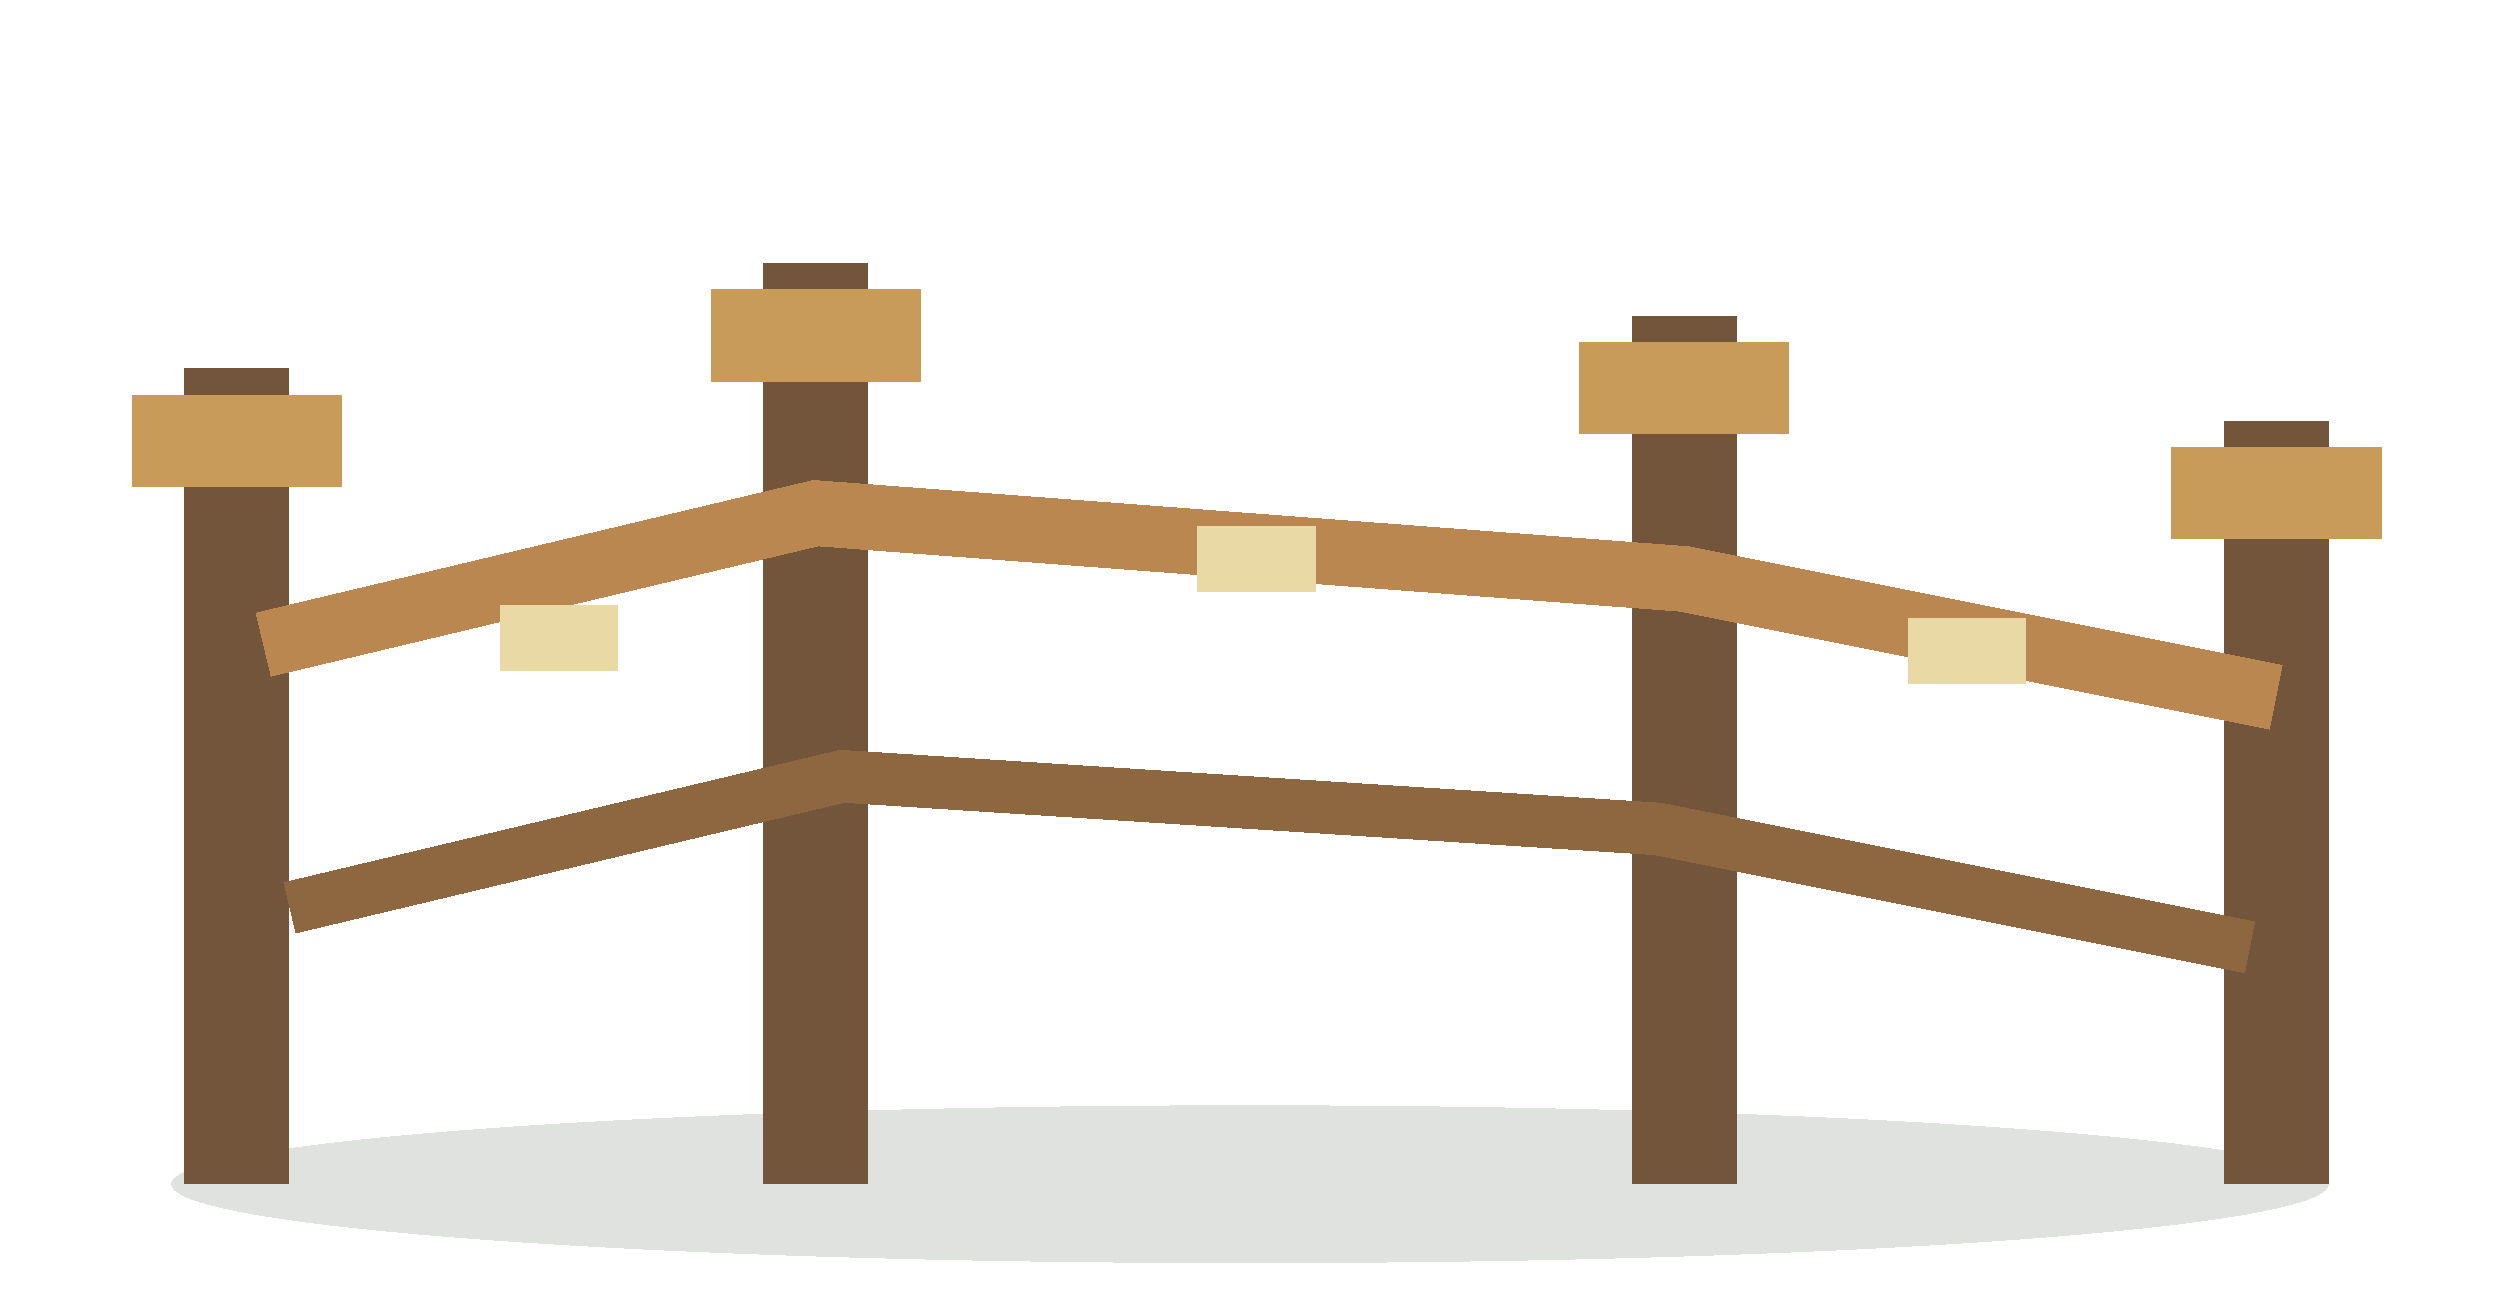
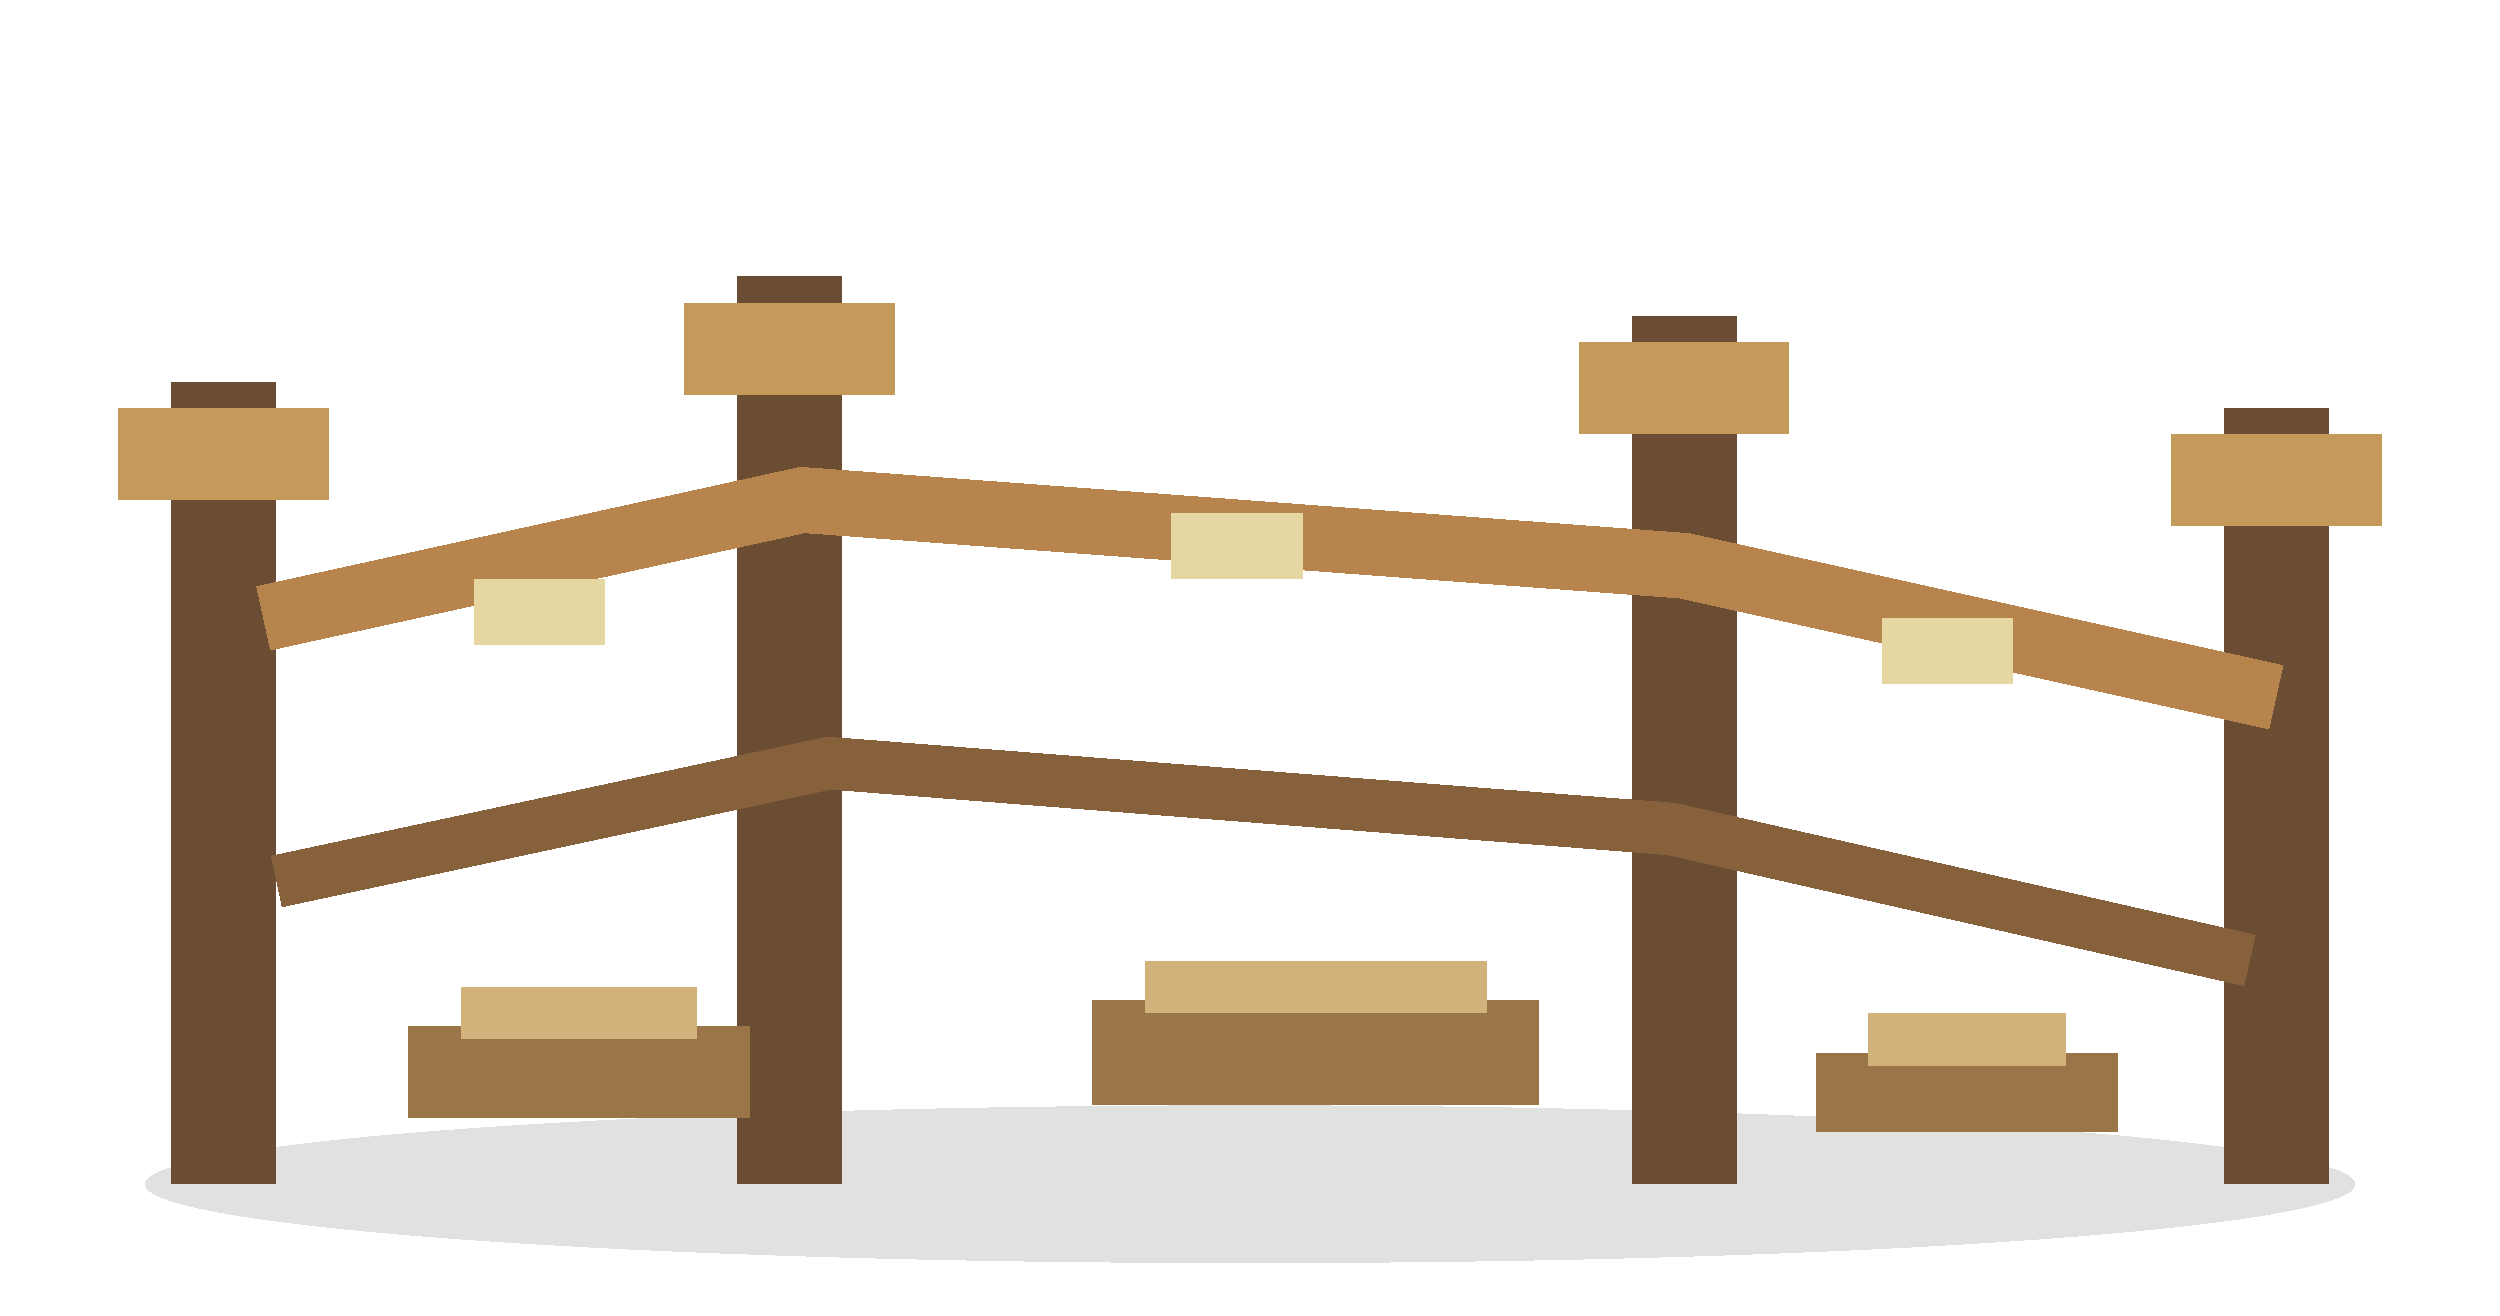
<svg xmlns="http://www.w3.org/2000/svg" width="190" height="100" viewBox="0 0 190 100" shape-rendering="crispEdges">
  <rect width="190" height="100" fill="none" />
-   <ellipse cx="95" cy="90" rx="82" ry="6" fill="#30482c" opacity=".16" />
-   <g fill="#72553a">
-     <rect x="14" y="28" width="8" height="62" />
-     <rect x="58" y="20" width="8" height="70" />
+   <ellipse cx="95" cy="90" rx="84" ry="6" fill="#30482c" opacity=".16" />
+   <g fill="#6b4d33">
+     <rect x="13" y="29" width="8" height="61" />
+     <rect x="56" y="21" width="8" height="69" />
    <rect x="124" y="24" width="8" height="66" />
-     <rect x="169" y="32" width="8" height="58" />
+     <rect x="169" y="31" width="8" height="59" />
  </g>
-   <g fill="#c89b59">
-     <rect x="10" y="30" width="16" height="7" />
-     <rect x="54" y="22" width="16" height="7" />
+   <g fill="#c49a5b">
+     <rect x="9" y="31" width="16" height="7" />
+     <rect x="52" y="23" width="16" height="7" />
    <rect x="120" y="26" width="16" height="7" />
-     <rect x="165" y="34" width="16" height="7" />
+     <rect x="165" y="33" width="16" height="7" />
  </g>
-   <path d="M20 49 L62 39 L128 44 L173 53" fill="none" stroke="#b9874f" stroke-width="5" />
-   <path d="M22 69 L64 59 L126 63 L171 72" fill="none" stroke="#8d673f" stroke-width="4" />
-   <g fill="#e9d9a4">
-     <rect x="38" y="46" width="9" height="5" />
-     <rect x="91" y="40" width="9" height="5" />
-     <rect x="145" y="47" width="9" height="5" />
+   <path d="M20 47L61 38l67 5 45 10" fill="none" stroke="#b6844c" stroke-width="5" />
+   <path d="M21 67l42-9 64 5 44 10" fill="none" stroke="#87613c" stroke-width="4" />
+   <g fill="#e6d6a1">
+     <rect x="36" y="44" width="10" height="5" />
+     <rect x="89" y="39" width="10" height="5" />
+     <rect x="143" y="47" width="10" height="5" />
+   </g>
+   <g fill="#9a7548">
+     <rect x="31" y="78" width="26" height="7" />
+     <rect x="83" y="76" width="34" height="8" />
+     <rect x="138" y="80" width="23" height="6" />
+   </g>
+   <g fill="#d2b27b">
+     <rect x="35" y="75" width="18" height="4" />
+     <rect x="87" y="73" width="26" height="4" />
+     <rect x="142" y="77" width="15" height="4" />
  </g>
</svg>
